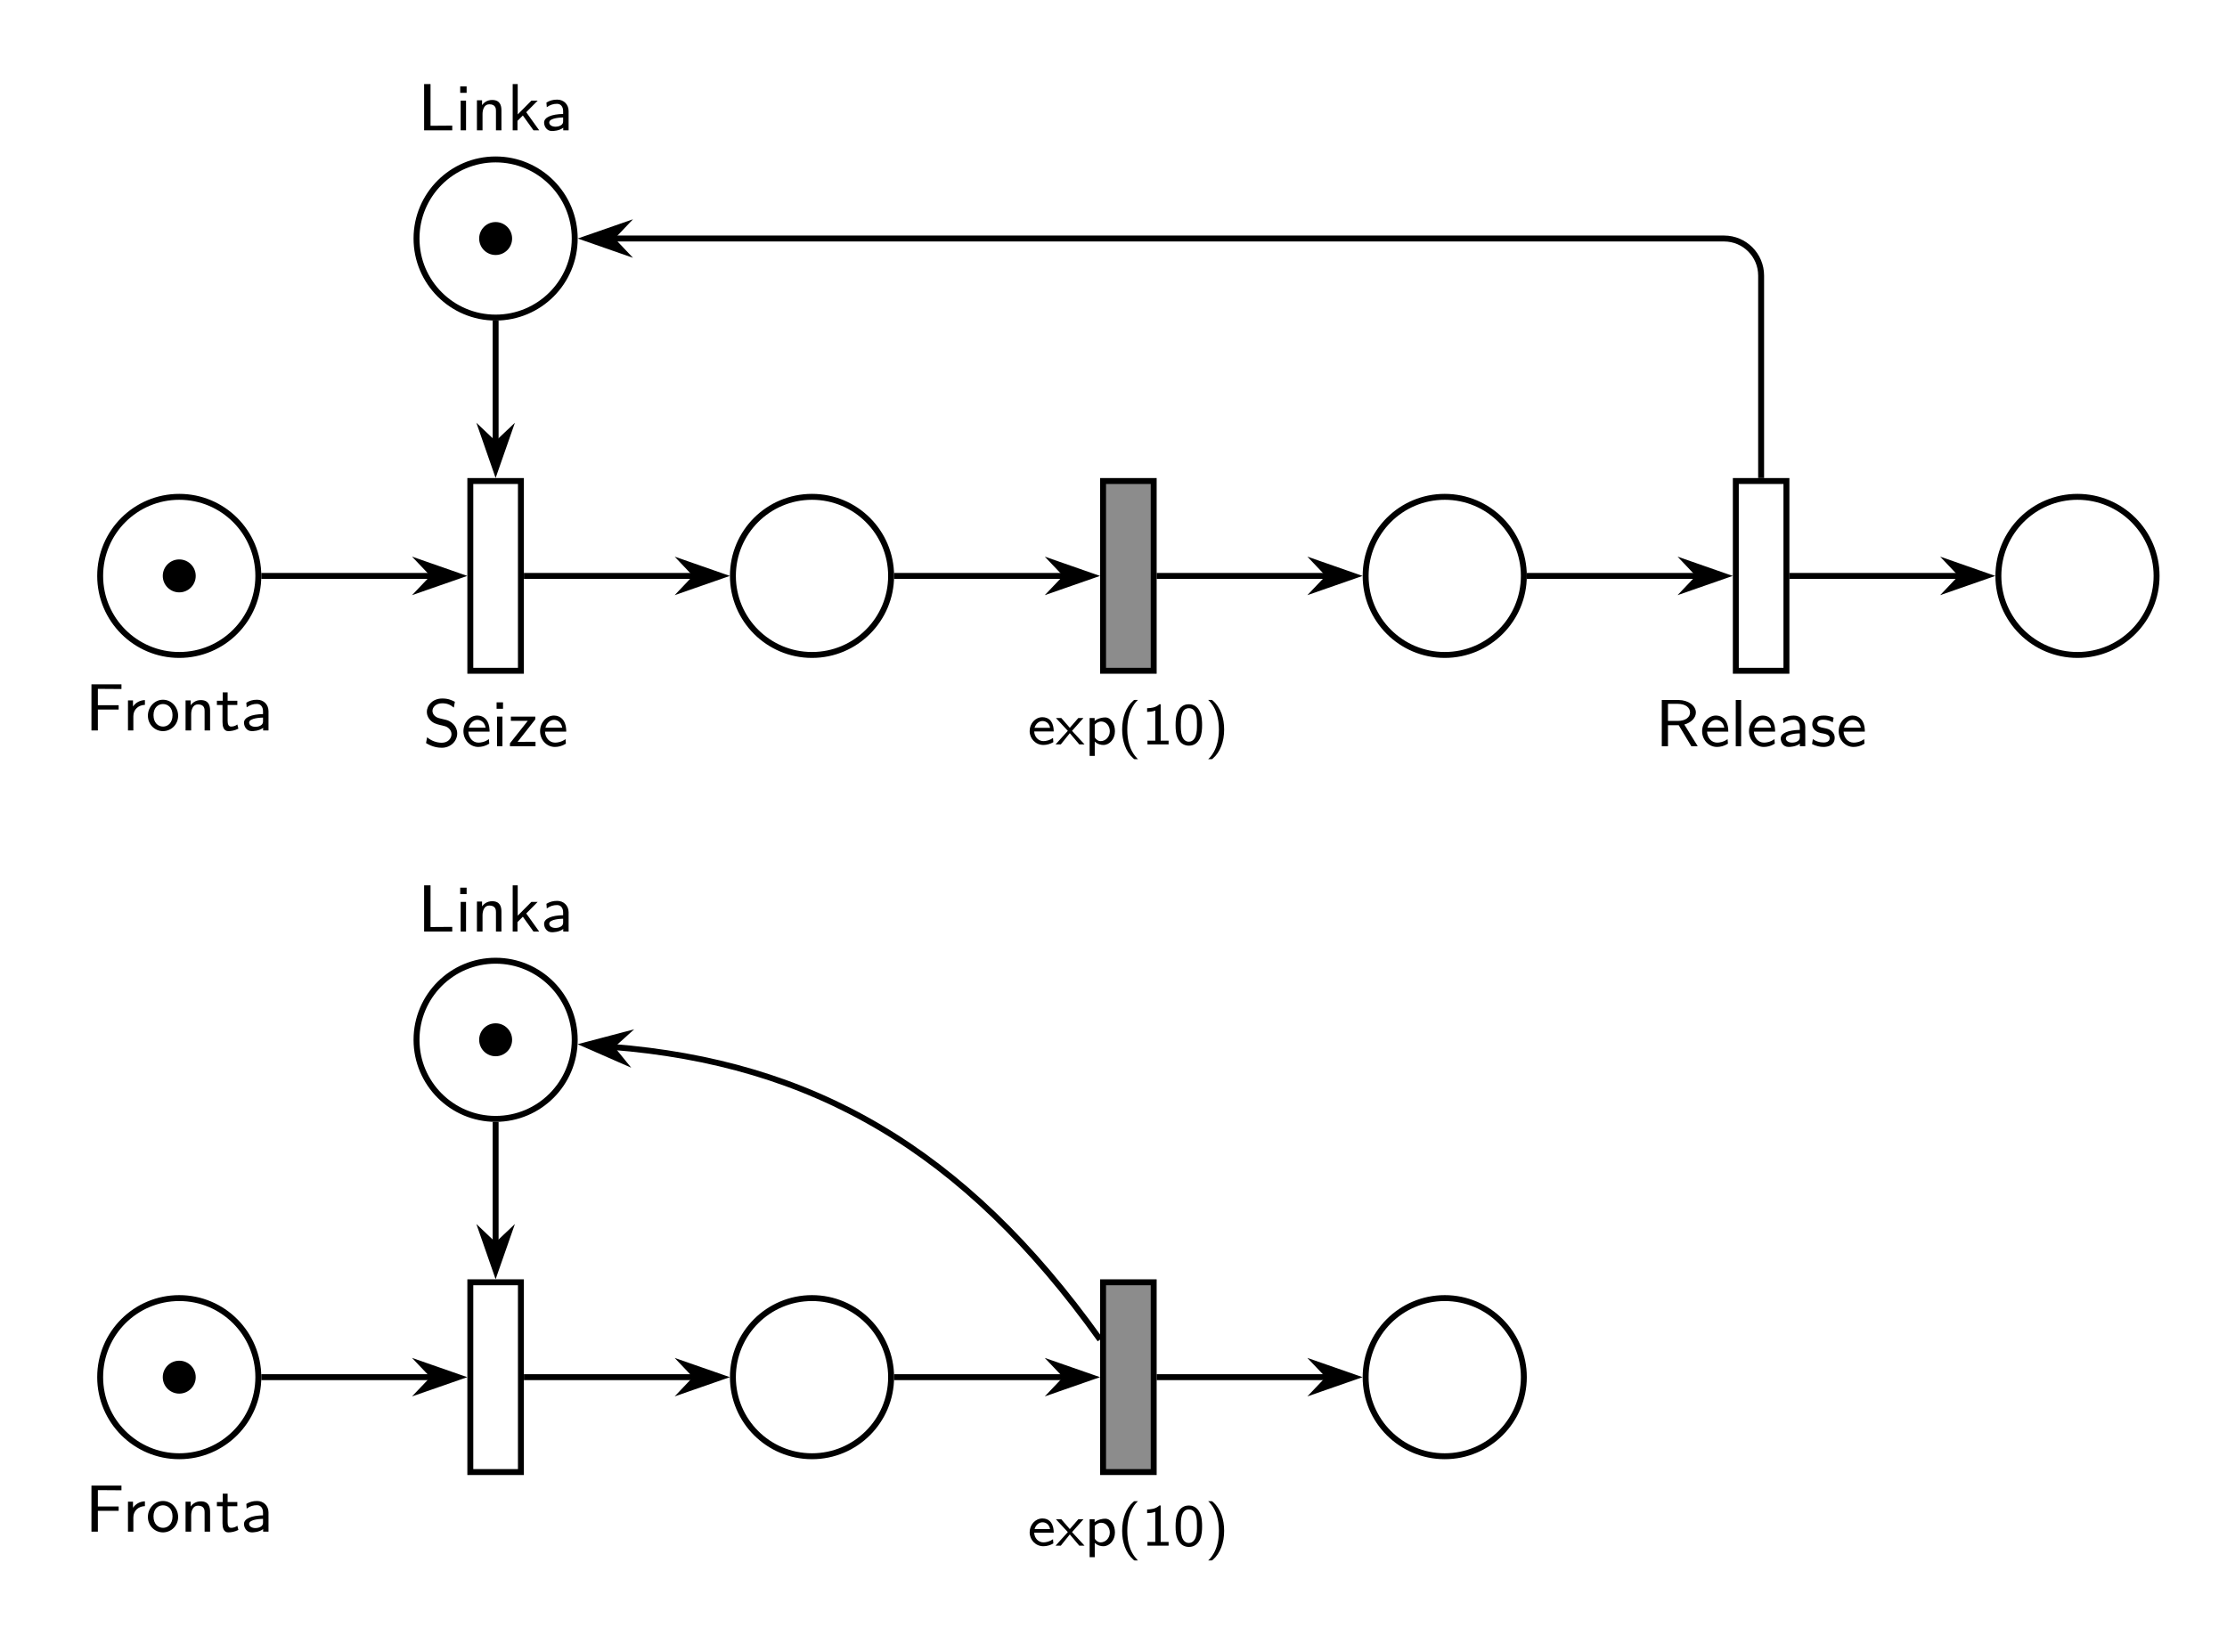
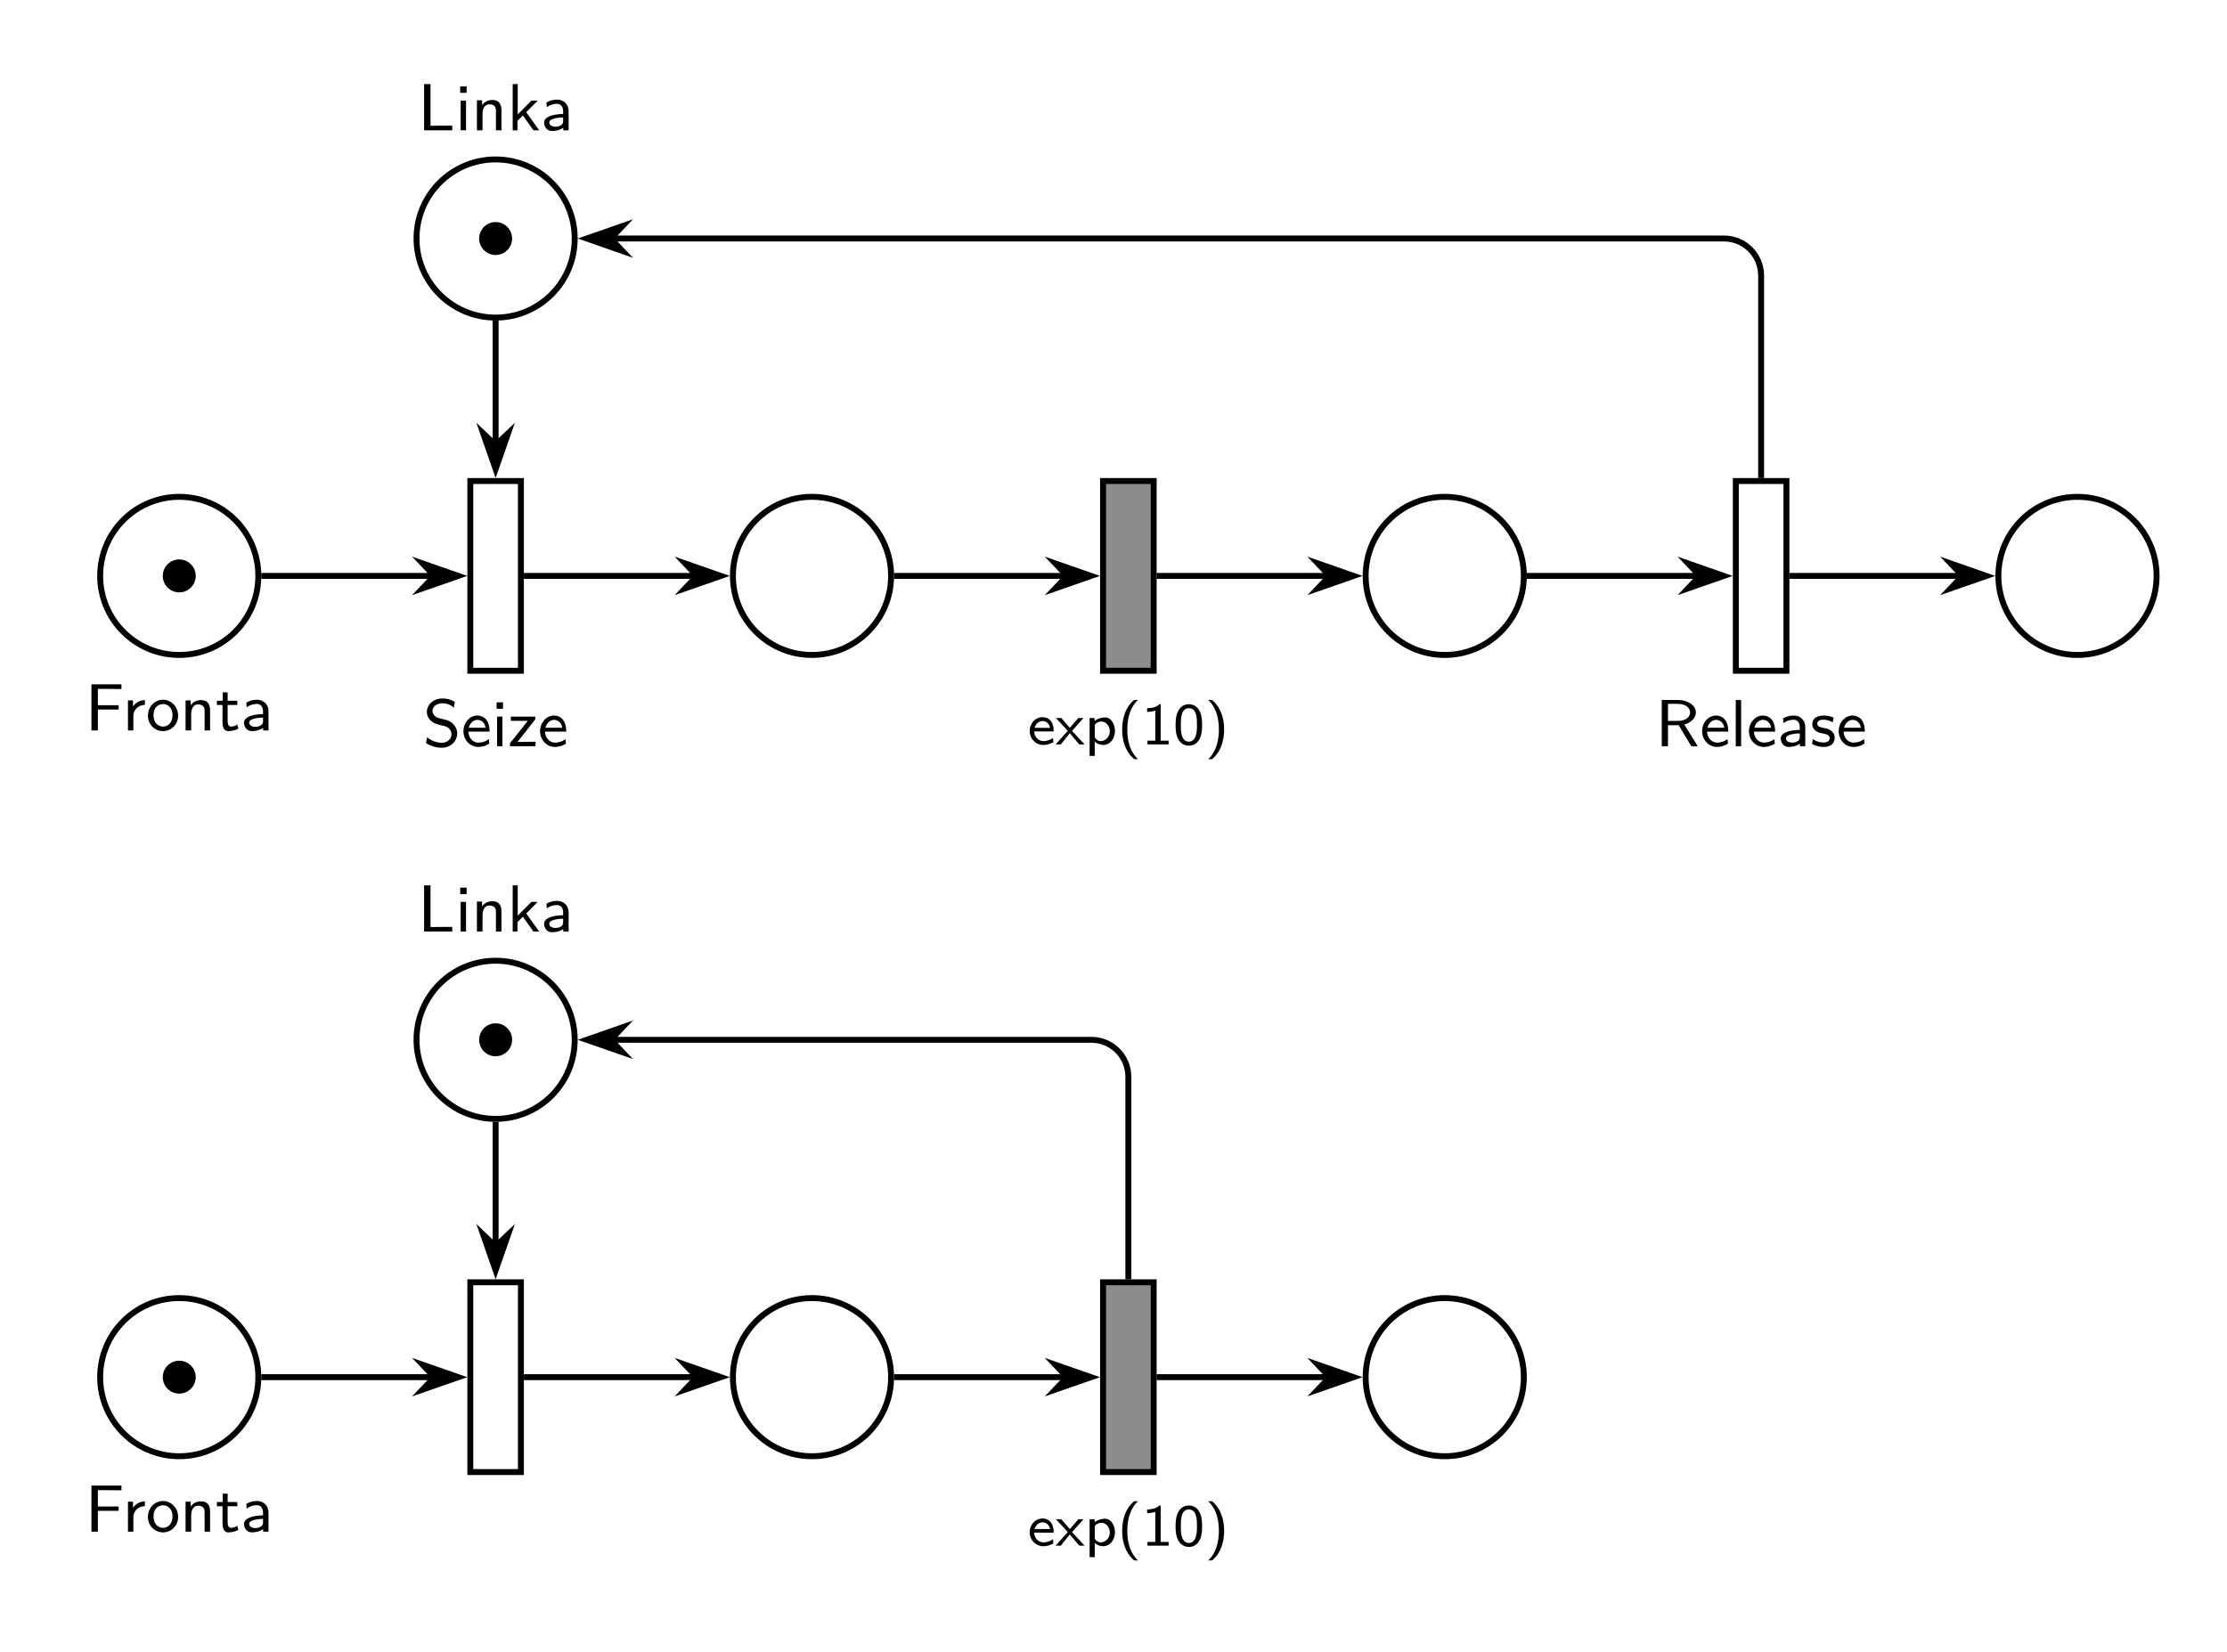
<svg xmlns="http://www.w3.org/2000/svg" xmlns:xlink="http://www.w3.org/1999/xlink" width="298.054pt" height="221.071pt" viewBox="0 0 298.054 221.071">
  <defs>
    <g>
      <g id="glyph-0-0">
        <path d="M 4.859 -5.547 L 4.859 -6.172 L 0.844 -6.172 L 0.844 0 L 1.703 0 L 1.703 -2.797 L 4.484 -2.797 L 4.484 -3.375 L 1.703 -3.375 L 1.703 -5.562 L 2 -5.562 L 4.125 -5.547 Z M 4.859 -5.547 " />
      </g>
      <g id="glyph-0-1">
        <path d="M 3 -3.422 L 3 -4.062 C 2.359 -4.047 1.766 -3.734 1.406 -3.203 L 1.406 -4.016 L 0.734 -4.016 L 0.734 0 L 1.453 0 L 1.453 -1.906 C 1.453 -2.844 2.188 -3.406 3 -3.422 Z M 3 -3.422 " />
      </g>
      <g id="glyph-0-2">
        <path d="M 4.312 -1.969 C 4.312 -3.125 3.422 -4.109 2.281 -4.109 C 1.172 -4.109 0.266 -3.156 0.266 -1.969 C 0.266 -0.781 1.203 0.094 2.281 0.094 C 3.391 0.094 4.312 -0.797 4.312 -1.969 Z M 3.562 -2.047 C 3.562 -1.016 2.938 -0.516 2.297 -0.516 C 1.609 -0.516 1.016 -1.047 1.016 -2.047 C 1.016 -3.094 1.672 -3.531 2.281 -3.531 C 2.922 -3.531 3.562 -3.078 3.562 -2.047 Z M 3.562 -2.047 " />
      </g>
      <g id="glyph-0-3">
        <path d="M 4 0 L 4 -2.656 C 4 -3.312 3.828 -4.062 2.75 -4.062 C 2.047 -4.062 1.609 -3.656 1.406 -3.375 L 1.406 -4.016 L 0.719 -4.016 L 0.719 0 L 1.469 0 L 1.469 -2.172 C 1.469 -2.766 1.688 -3.484 2.375 -3.484 C 3.266 -3.484 3.266 -2.844 3.266 -2.594 L 3.266 0 Z M 4 0 " />
      </g>
      <g id="glyph-0-4">
        <path d="M 3.047 -0.234 L 2.906 -0.797 C 2.672 -0.609 2.359 -0.516 2.078 -0.516 C 1.734 -0.516 1.609 -0.828 1.609 -1.281 L 1.609 -3.406 L 2.906 -3.406 L 2.906 -3.969 L 1.609 -3.969 L 1.609 -5.094 L 0.953 -5.094 L 0.953 -3.969 L 0.172 -3.969 L 0.172 -3.406 L 0.922 -3.406 L 0.922 -1.125 C 0.922 -0.594 1.047 0.094 1.688 0.094 C 2.094 0.094 2.547 0.016 3.047 -0.234 Z M 3.047 -0.234 " />
      </g>
      <g id="glyph-0-5">
        <path d="M 3.766 0 L 3.766 -2.578 C 3.766 -3.469 3.109 -4.109 2.234 -4.109 C 1.656 -4.109 1.219 -3.969 0.797 -3.719 L 0.844 -3.094 C 1.297 -3.422 1.734 -3.547 2.219 -3.547 C 2.719 -3.547 3.031 -3.156 3.031 -2.562 L 3.031 -2.188 C 1.484 -2.156 0.484 -1.75 0.484 -1.031 C 0.484 -0.609 0.766 0.094 1.531 0.094 C 1.719 0.094 2.484 0.078 3.047 -0.344 L 3.047 0 Z M 3.031 -1.25 C 3.031 -1.062 3.031 -0.844 2.703 -0.656 C 2.484 -0.516 2.188 -0.484 2 -0.484 C 1.547 -0.484 1.172 -0.703 1.172 -1.047 C 1.172 -1.688 2.906 -1.719 3.031 -1.719 Z M 3.031 -1.25 " />
      </g>
      <g id="glyph-0-6">
        <path d="M 4.609 0 L 4.609 -0.625 L 4.219 -0.625 L 2.047 -0.609 L 1.703 -0.609 L 1.703 -6.188 L 0.844 -6.188 L 0.844 0 Z M 4.609 0 " />
      </g>
      <g id="glyph-0-7">
        <path d="M 1.453 0 L 1.453 -3.969 L 0.734 -3.969 L 0.734 0 Z M 1.531 -5.016 L 1.531 -5.875 L 0.672 -5.875 L 0.672 -5.016 Z M 1.531 -5.016 " />
      </g>
      <g id="glyph-0-8">
        <path d="M 4.312 0 L 2.578 -2.422 L 4.109 -3.969 L 3.266 -3.969 L 1.438 -2.125 L 1.438 -6.188 L 0.766 -6.188 L 0.766 0 L 1.406 0 L 1.406 -1.266 L 2.125 -1.984 L 3.547 0 Z M 4.312 0 " />
      </g>
      <g id="glyph-0-9">
        <path d="M 4.578 -1.703 C 4.578 -2.719 3.75 -3.375 3.078 -3.531 L 2.172 -3.75 C 1.719 -3.859 1.266 -4.219 1.266 -4.734 C 1.266 -5.234 1.75 -5.75 2.562 -5.75 C 3.219 -5.75 3.656 -5.562 4.125 -5.172 L 4.266 -5.953 C 3.812 -6.172 3.391 -6.391 2.578 -6.391 C 1.312 -6.391 0.516 -5.5 0.516 -4.609 C 0.516 -4.391 0.547 -4.031 0.859 -3.625 C 1.266 -3.094 1.844 -2.953 2.219 -2.859 L 2.969 -2.672 C 3.375 -2.547 3.812 -2.156 3.812 -1.609 C 3.812 -1.016 3.312 -0.469 2.516 -0.469 C 1.797 -0.469 1.109 -0.734 0.547 -1.203 L 0.406 -0.422 C 1.281 0.125 2.094 0.203 2.516 0.203 C 3.734 0.203 4.578 -0.719 4.578 -1.703 Z M 4.578 -1.703 " />
      </g>
      <g id="glyph-0-10">
        <path d="M 3.812 -1.953 C 3.812 -2.234 3.797 -2.906 3.453 -3.438 C 3.078 -4 2.5 -4.109 2.172 -4.109 C 1.141 -4.109 0.312 -3.156 0.312 -2.016 C 0.312 -0.844 1.188 0.094 2.297 0.094 C 2.734 0.094 3.25 -0.016 3.766 -0.344 L 3.719 -0.953 C 3.156 -0.547 2.625 -0.484 2.312 -0.484 C 1.562 -0.484 1 -1.141 0.969 -1.953 Z M 3.281 -2.484 L 1.031 -2.484 C 1.172 -3.047 1.609 -3.531 2.172 -3.531 C 2.5 -3.531 3.109 -3.375 3.281 -2.484 Z M 3.281 -2.484 " />
      </g>
      <g id="glyph-0-11">
        <path d="M 3.688 0 L 3.688 -0.594 L 2.344 -0.594 C 2.234 -0.594 2.125 -0.578 2.031 -0.578 L 1.281 -0.578 L 3.656 -3.594 L 3.656 -3.969 L 0.391 -3.969 L 0.391 -3.406 L 1.641 -3.406 C 1.75 -3.406 1.859 -3.406 1.969 -3.406 L 2.656 -3.406 L 0.266 -0.391 L 0.266 0 Z M 3.688 0 " />
      </g>
      <g id="glyph-0-12">
        <path d="M 5.672 0 L 3.875 -2.906 C 4.781 -3.156 5.422 -3.797 5.422 -4.516 C 5.422 -5.438 4.391 -6.188 3.109 -6.188 L 0.859 -6.188 L 0.859 0 L 1.688 0 L 1.688 -2.812 L 3.125 -2.812 L 4.812 0 Z M 4.641 -4.516 C 4.641 -3.938 4.109 -3.391 3 -3.391 L 1.688 -3.391 L 1.688 -5.672 L 3 -5.672 C 4.047 -5.672 4.641 -5.172 4.641 -4.516 Z M 4.641 -4.516 " />
      </g>
      <g id="glyph-0-13">
        <path d="M 1.453 0 L 1.453 -6.188 L 0.734 -6.188 L 0.734 0 Z M 1.453 0 " />
      </g>
      <g id="glyph-0-14">
        <path d="M 3.297 -1.156 C 3.297 -1.469 3.172 -1.781 2.859 -2.047 C 2.562 -2.297 2.297 -2.359 1.734 -2.469 C 1.422 -2.531 0.969 -2.609 0.969 -3.031 C 0.969 -3.547 1.609 -3.547 1.734 -3.547 C 2.391 -3.547 2.781 -3.344 3.031 -3.203 L 3.156 -3.828 C 2.594 -4.078 2.188 -4.109 1.812 -4.109 C 1.609 -4.109 0.297 -4.109 0.297 -2.938 C 0.297 -2.5 0.562 -2.234 0.656 -2.141 C 1 -1.844 1.234 -1.797 1.844 -1.688 C 2.125 -1.625 2.625 -1.531 2.625 -1.078 C 2.625 -0.5 1.906 -0.5 1.797 -0.5 C 1.266 -0.5 0.766 -0.672 0.375 -0.953 L 0.266 -0.297 C 0.797 -0.016 1.344 0.094 1.797 0.094 C 2.375 0.094 3.297 -0.094 3.297 -1.156 Z M 3.297 -1.156 " />
      </g>
      <g id="glyph-1-0">
        <path d="M 3.5 -1.734 C 3.5 -2.109 3.453 -2.641 3.141 -3.094 C 2.859 -3.5 2.375 -3.641 2 -3.641 C 1.031 -3.641 0.281 -2.797 0.281 -1.781 C 0.281 -0.766 1.078 0.078 2.125 0.078 C 2.578 0.078 3.062 -0.062 3.453 -0.297 L 3.406 -0.859 C 2.969 -0.547 2.469 -0.438 2.125 -0.438 C 1.438 -0.438 0.906 -1.016 0.891 -1.734 Z M 3.016 -2.219 L 0.938 -2.219 C 1.125 -2.844 1.594 -3.125 2 -3.125 C 2.344 -3.125 2.859 -2.953 3.016 -2.219 Z M 3.016 -2.219 " />
      </g>
      <g id="glyph-1-1">
        <path d="M 3.875 0 L 2.203 -1.812 L 3.734 -3.531 L 3.047 -3.531 L 1.906 -2.219 L 0.766 -3.531 L 0.047 -3.531 L 1.641 -1.812 L 0 0 L 0.703 0 L 1.906 -1.5 L 3.172 0 Z M 3.875 0 " />
      </g>
      <g id="glyph-1-2">
        <path d="M 4.062 -1.766 C 4.062 -2.719 3.547 -3.609 2.75 -3.609 C 2.391 -3.609 1.797 -3.5 1.344 -3.141 L 1.344 -3.531 L 0.672 -3.531 L 0.672 1.547 L 1.359 1.547 L 1.359 -0.375 C 1.781 0.016 2.234 0.078 2.516 0.078 C 3.344 0.078 4.062 -0.719 4.062 -1.766 Z M 3.375 -1.766 C 3.375 -0.984 2.781 -0.438 2.156 -0.438 C 2.047 -0.438 1.844 -0.453 1.641 -0.625 C 1.391 -0.812 1.359 -0.922 1.359 -1.078 L 1.359 -2.641 C 1.547 -2.859 1.859 -3.062 2.234 -3.062 C 2.875 -3.062 3.375 -2.469 3.375 -1.766 Z M 3.375 -1.766 " />
      </g>
      <g id="glyph-1-3">
        <path d="M 2.797 1.984 C 2.781 1.969 2.016 1.312 1.641 0.078 C 1.453 -0.547 1.359 -1.203 1.359 -1.984 C 1.359 -4.734 2.641 -5.812 2.797 -5.953 L 2.422 -5.953 C 2.281 -5.953 2.266 -5.953 2.172 -5.859 C 1.172 -5 0.672 -3.578 0.672 -1.984 C 0.672 -0.484 1.125 0.953 2.172 1.875 C 2.266 1.984 2.281 1.984 2.422 1.984 Z M 2.797 1.984 " />
      </g>
      <g id="glyph-1-4">
        <path d="M 3.609 0 L 3.609 -0.5 L 2.547 -0.5 L 2.547 -5.375 L 2.375 -5.375 C 1.859 -4.891 1.203 -4.859 0.734 -4.844 L 0.734 -4.344 C 1.047 -4.359 1.438 -4.375 1.828 -4.531 L 1.828 -0.5 L 0.781 -0.5 L 0.781 0 Z M 3.609 0 " />
      </g>
      <g id="glyph-1-5">
        <path d="M 3.875 -2.578 C 3.875 -2.953 3.875 -3.891 3.5 -4.547 C 3.094 -5.25 2.484 -5.375 2.109 -5.375 C 1.75 -5.375 1.125 -5.266 0.734 -4.578 C 0.344 -3.938 0.328 -3.078 0.328 -2.578 C 0.328 -2 0.359 -1.266 0.703 -0.672 C 1.047 -0.031 1.641 0.172 2.109 0.172 C 2.891 0.172 3.328 -0.297 3.578 -0.797 C 3.844 -1.359 3.875 -2.094 3.875 -2.578 Z M 3.188 -2.688 C 3.188 -2.156 3.188 -1.562 3 -1.062 C 2.766 -0.484 2.359 -0.359 2.109 -0.359 C 1.766 -0.359 1.391 -0.547 1.188 -1.125 C 1.031 -1.609 1.031 -2.109 1.031 -2.688 C 1.031 -3.406 1.031 -4.844 2.109 -4.844 C 3.188 -4.844 3.188 -3.406 3.188 -2.688 Z M 3.188 -2.688 " />
      </g>
      <g id="glyph-1-6">
        <path d="M 2.609 -1.984 C 2.609 -3.484 2.156 -4.922 1.109 -5.844 C 1 -5.953 0.984 -5.953 0.844 -5.953 L 0.469 -5.953 C 0.484 -5.938 1.266 -5.281 1.625 -4.047 C 1.812 -3.422 1.906 -2.766 1.906 -1.984 C 1.906 0.766 0.625 1.844 0.469 1.984 L 0.844 1.984 C 0.984 1.984 1 1.984 1.094 1.891 C 2.094 1.031 2.609 -0.391 2.609 -1.984 Z M 2.609 -1.984 " />
      </g>
    </g>
    <clipPath id="clip-0">
      <path clip-rule="nonzero" d="M 0.152 0 L 296.961 0 L 296.961 220.145 L 0.152 220.145 Z M 0.152 0 " />
    </clipPath>
    <clipPath id="clip-1">
      <path clip-rule="nonzero" d="M 256 55 L 296.961 55 L 296.961 99 L 256 99 Z M 256 55 " />
    </clipPath>
  </defs>
  <g clip-path="url(#clip-0)">
    <path fill-rule="nonzero" fill="rgb(100%, 100%, 100%)" fill-opacity="1" d="M 0.152 220.148 L 0.152 0 L 296.965 0 L 296.965 220.148 Z M 0.152 220.148 " />
  </g>
  <path fill="none" stroke-width="0.797" stroke-linecap="butt" stroke-linejoin="miter" stroke="rgb(0%, 0%, 0%)" stroke-opacity="1" stroke-miterlimit="10" d="M 10.628 -0.002 C 10.628 5.871 5.87 10.629 0.002 10.629 C -5.87 10.629 -10.629 5.871 -10.629 -0.002 C -10.629 -5.87 -5.87 -10.628 0.002 -10.628 C 5.87 -10.628 10.628 -5.87 10.628 -0.002 Z M 10.628 -0.002 " transform="matrix(0.995815, 0, 0, -0.995815, 23.99044, 77.09602)" />
  <path fill-rule="nonzero" fill="rgb(0%, 0%, 0%)" fill-opacity="1" d="M 26.195 77.098 C 26.195 75.879 25.207 74.891 23.992 74.891 C 22.773 74.891 21.785 75.879 21.785 77.098 C 21.785 78.312 22.773 79.301 23.992 79.301 C 25.207 79.301 26.195 78.312 26.195 77.098 Z M 26.195 77.098 " />
  <g fill="rgb(0%, 0%, 0%)" fill-opacity="1">
    <use xlink:href="#glyph-0-0" x="11.396" y="97.783" />
  </g>
  <g fill="rgb(0%, 0%, 0%)" fill-opacity="1">
    <use xlink:href="#glyph-0-1" x="16.394" y="97.783" />
    <use xlink:href="#glyph-0-2" x="19.529" y="97.783" />
    <use xlink:href="#glyph-0-3" x="24.117" y="97.783" />
    <use xlink:href="#glyph-0-4" x="28.857" y="97.783" />
    <use xlink:href="#glyph-0-5" x="32.17" y="97.783" />
  </g>
  <path fill="none" stroke-width="0.797" stroke-linecap="butt" stroke-linejoin="miter" stroke="rgb(0%, 0%, 0%)" stroke-opacity="1" stroke-miterlimit="10" d="M 53.15 45.356 C 53.15 51.224 48.392 55.987 42.52 55.987 C 36.651 55.987 31.889 51.224 31.889 45.356 C 31.889 39.484 36.651 34.726 42.52 34.726 C 48.392 34.726 53.15 39.484 53.15 45.356 Z M 53.15 45.356 " transform="matrix(0.995815, 0, 0, -0.995815, 23.99044, 77.09602)" />
  <path fill-rule="nonzero" fill="rgb(0%, 0%, 0%)" fill-opacity="1" d="M 68.539 31.93 C 68.539 30.715 67.551 29.727 66.332 29.727 C 65.113 29.727 64.129 30.715 64.129 31.93 C 64.129 33.148 65.113 34.137 66.332 34.137 C 67.551 34.137 68.539 33.148 68.539 31.93 Z M 68.539 31.93 " />
  <g fill="rgb(0%, 0%, 0%)" fill-opacity="1">
    <use xlink:href="#glyph-0-6" x="55.918" y="17.444" />
    <use xlink:href="#glyph-0-7" x="60.92" y="17.444" />
    <use xlink:href="#glyph-0-3" x="63.111" y="17.444" />
    <use xlink:href="#glyph-0-8" x="67.851" y="17.444" />
    <use xlink:href="#glyph-0-5" x="72.336" y="17.444" />
  </g>
  <path fill="none" stroke-width="0.797" stroke-linecap="butt" stroke-linejoin="miter" stroke="rgb(0%, 0%, 0%)" stroke-opacity="1" stroke-miterlimit="10" d="M 95.672 -0.002 C 95.672 5.871 90.91 10.629 85.041 10.629 C 79.169 10.629 74.411 5.871 74.411 -0.002 C 74.411 -5.87 79.169 -10.628 85.041 -10.628 C 90.91 -10.628 95.672 -5.87 95.672 -0.002 Z M 95.672 -0.002 " transform="matrix(0.995815, 0, 0, -0.995815, 23.99044, 77.09602)" />
  <path fill="none" stroke-width="0.797" stroke-linecap="butt" stroke-linejoin="miter" stroke="rgb(0%, 0%, 0%)" stroke-opacity="1" stroke-miterlimit="10" d="M 180.711 -0.002 C 180.711 5.871 175.953 10.629 170.081 10.629 C 164.208 10.629 159.45 5.871 159.45 -0.002 C 159.45 -5.87 164.208 -10.628 170.081 -10.628 C 175.953 -10.628 180.711 -5.87 180.711 -0.002 Z M 180.711 -0.002 " transform="matrix(0.995815, 0, 0, -0.995815, 23.99044, 77.09602)" />
  <g clip-path="url(#clip-1)">
    <path fill="none" stroke-width="0.797" stroke-linecap="butt" stroke-linejoin="miter" stroke="rgb(0%, 0%, 0%)" stroke-opacity="1" stroke-miterlimit="10" d="M 265.751 -0.002 C 265.751 5.871 260.992 10.629 255.12 10.629 C 249.252 10.629 244.49 5.871 244.49 -0.002 C 244.49 -5.87 249.252 -10.628 255.12 -10.628 C 260.992 -10.628 265.751 -5.87 265.751 -0.002 Z M 265.751 -0.002 " transform="matrix(0.995815, 0, 0, -0.995815, 23.99044, 77.09602)" />
  </g>
  <path fill="none" stroke-width="0.797" stroke-linecap="butt" stroke-linejoin="miter" stroke="rgb(0%, 0%, 0%)" stroke-opacity="1" stroke-miterlimit="10" d="M 10.628 -107.718 C 10.628 -101.846 5.87 -97.088 0.002 -97.088 C -5.87 -97.088 -10.629 -101.846 -10.629 -107.718 C -10.629 -113.59 -5.87 -118.348 0.002 -118.348 C 5.87 -118.348 10.628 -113.59 10.628 -107.718 Z M 10.628 -107.718 " transform="matrix(0.995815, 0, 0, -0.995815, 23.99044, 77.09602)" />
  <path fill-rule="nonzero" fill="rgb(0%, 0%, 0%)" fill-opacity="1" d="M 26.195 184.363 C 26.195 183.145 25.207 182.16 23.992 182.16 C 22.773 182.16 21.785 183.145 21.785 184.363 C 21.785 185.582 22.773 186.566 23.992 186.566 C 25.207 186.566 26.195 185.582 26.195 184.363 Z M 26.195 184.363 " />
  <g fill="rgb(0%, 0%, 0%)" fill-opacity="1">
    <use xlink:href="#glyph-0-0" x="11.396" y="205.049" />
  </g>
  <g fill="rgb(0%, 0%, 0%)" fill-opacity="1">
    <use xlink:href="#glyph-0-1" x="16.394" y="205.049" />
    <use xlink:href="#glyph-0-2" x="19.529" y="205.049" />
    <use xlink:href="#glyph-0-3" x="24.117" y="205.049" />
    <use xlink:href="#glyph-0-4" x="28.857" y="205.049" />
    <use xlink:href="#glyph-0-5" x="32.17" y="205.049" />
  </g>
  <path fill="none" stroke-width="0.797" stroke-linecap="butt" stroke-linejoin="miter" stroke="rgb(0%, 0%, 0%)" stroke-opacity="1" stroke-miterlimit="10" d="M 53.15 -62.364 C 53.15 -56.492 48.392 -51.734 42.52 -51.734 C 36.651 -51.734 31.889 -56.492 31.889 -62.364 C 31.889 -68.232 36.651 -72.995 42.52 -72.995 C 48.392 -72.995 53.15 -68.232 53.15 -62.364 Z M 53.15 -62.364 " transform="matrix(0.995815, 0, 0, -0.995815, 23.99044, 77.09602)" />
  <path fill-rule="nonzero" fill="rgb(0%, 0%, 0%)" fill-opacity="1" d="M 68.539 139.199 C 68.539 137.98 67.551 136.992 66.332 136.992 C 65.113 136.992 64.129 137.98 64.129 139.199 C 64.129 140.414 65.113 141.402 66.332 141.402 C 67.551 141.402 68.539 140.414 68.539 139.199 Z M 68.539 139.199 " />
  <g fill="rgb(0%, 0%, 0%)" fill-opacity="1">
    <use xlink:href="#glyph-0-6" x="55.918" y="124.709" />
    <use xlink:href="#glyph-0-7" x="60.92" y="124.709" />
    <use xlink:href="#glyph-0-3" x="63.111" y="124.709" />
    <use xlink:href="#glyph-0-8" x="67.851" y="124.709" />
    <use xlink:href="#glyph-0-5" x="72.336" y="124.709" />
  </g>
  <path fill="none" stroke-width="0.797" stroke-linecap="butt" stroke-linejoin="miter" stroke="rgb(0%, 0%, 0%)" stroke-opacity="1" stroke-miterlimit="10" d="M 95.672 -107.718 C 95.672 -101.846 90.91 -97.088 85.041 -97.088 C 79.169 -97.088 74.411 -101.846 74.411 -107.718 C 74.411 -113.59 79.169 -118.348 85.041 -118.348 C 90.91 -118.348 95.672 -113.59 95.672 -107.718 Z M 95.672 -107.718 " transform="matrix(0.995815, 0, 0, -0.995815, 23.99044, 77.09602)" />
  <path fill="none" stroke-width="0.797" stroke-linecap="butt" stroke-linejoin="miter" stroke="rgb(0%, 0%, 0%)" stroke-opacity="1" stroke-miterlimit="10" d="M 180.711 -107.718 C 180.711 -101.846 175.953 -97.088 170.081 -97.088 C 164.208 -97.088 159.45 -101.846 159.45 -107.718 C 159.45 -113.59 164.208 -118.348 170.081 -118.348 C 175.953 -118.348 180.711 -113.59 180.711 -107.718 Z M 180.711 -107.718 " transform="matrix(0.995815, 0, 0, -0.995815, 23.99044, 77.09602)" />
  <path fill-rule="nonzero" fill="rgb(100%, 100%, 100%)" fill-opacity="1" stroke-width="0.797" stroke-linecap="butt" stroke-linejoin="miter" stroke="rgb(0%, 0%, 0%)" stroke-opacity="1" stroke-miterlimit="10" d="M 39.119 -12.754 L 45.92 -12.754 L 45.92 12.755 L 39.119 12.755 Z M 39.119 -12.754 " transform="matrix(0.995815, 0, 0, -0.995815, 23.99044, 77.09602)" />
  <g fill="rgb(0%, 0%, 0%)" fill-opacity="1">
    <use xlink:href="#glyph-0-9" x="56.614" y="99.9" />
    <use xlink:href="#glyph-0-10" x="61.713" y="99.9" />
    <use xlink:href="#glyph-0-7" x="65.791" y="99.9" />
    <use xlink:href="#glyph-0-11" x="67.983" y="99.9" />
    <use xlink:href="#glyph-0-10" x="71.971" y="99.9" />
  </g>
  <path fill-rule="nonzero" fill="rgb(54.999%, 54.999%, 54.999%)" fill-opacity="1" stroke-width="0.797" stroke-linecap="butt" stroke-linejoin="miter" stroke="rgb(0%, 0%, 0%)" stroke-opacity="1" stroke-miterlimit="10" d="M 124.158 -12.754 L 130.964 -12.754 L 130.964 12.755 L 124.158 12.755 Z M 124.158 -12.754 " transform="matrix(0.995815, 0, 0, -0.995815, 23.99044, 77.09602)" />
  <g fill="rgb(0%, 0%, 0%)" fill-opacity="1">
    <use xlink:href="#glyph-1-0" x="137.525" y="99.652" />
    <use xlink:href="#glyph-1-1" x="141.273" y="99.652" />
    <use xlink:href="#glyph-1-2" x="145.159" y="99.652" />
    <use xlink:href="#glyph-1-3" x="149.513" y="99.652" />
    <use xlink:href="#glyph-1-4" x="152.792" y="99.652" />
    <use xlink:href="#glyph-1-5" x="157.009" y="99.652" />
    <use xlink:href="#glyph-1-6" x="161.226" y="99.652" />
  </g>
  <path fill-rule="nonzero" fill="rgb(100%, 100%, 100%)" fill-opacity="1" stroke-width="0.797" stroke-linecap="butt" stroke-linejoin="miter" stroke="rgb(0%, 0%, 0%)" stroke-opacity="1" stroke-miterlimit="10" d="M 209.201 -12.754 L 216.003 -12.754 L 216.003 12.755 L 209.201 12.755 Z M 209.201 -12.754 " transform="matrix(0.995815, 0, 0, -0.995815, 23.99044, 77.09602)" />
  <g fill="rgb(0%, 0%, 0%)" fill-opacity="1">
    <use xlink:href="#glyph-0-12" x="221.549" y="99.9" />
    <use xlink:href="#glyph-0-10" x="227.495" y="99.9" />
    <use xlink:href="#glyph-0-13" x="231.574" y="99.9" />
    <use xlink:href="#glyph-0-10" x="233.765" y="99.9" />
    <use xlink:href="#glyph-0-5" x="237.844" y="99.9" />
    <use xlink:href="#glyph-0-14" x="242.253" y="99.9" />
    <use xlink:href="#glyph-0-10" x="245.771" y="99.9" />
  </g>
  <path fill-rule="nonzero" fill="rgb(100%, 100%, 100%)" fill-opacity="1" stroke-width="0.797" stroke-linecap="butt" stroke-linejoin="miter" stroke="rgb(0%, 0%, 0%)" stroke-opacity="1" stroke-miterlimit="10" d="M 39.119 -120.475 L 45.92 -120.475 L 45.92 -94.962 L 39.119 -94.962 Z M 39.119 -120.475 " transform="matrix(0.995815, 0, 0, -0.995815, 23.99044, 77.09602)" />
  <path fill-rule="nonzero" fill="rgb(54.999%, 54.999%, 54.999%)" fill-opacity="1" stroke-width="0.797" stroke-linecap="butt" stroke-linejoin="miter" stroke="rgb(0%, 0%, 0%)" stroke-opacity="1" stroke-miterlimit="10" d="M 124.158 -120.475 L 130.964 -120.475 L 130.964 -94.962 L 124.158 -94.962 Z M 124.158 -120.475 " transform="matrix(0.995815, 0, 0, -0.995815, 23.99044, 77.09602)" />
  <g fill="rgb(0%, 0%, 0%)" fill-opacity="1">
    <use xlink:href="#glyph-1-0" x="137.525" y="206.918" />
    <use xlink:href="#glyph-1-1" x="141.273" y="206.918" />
    <use xlink:href="#glyph-1-2" x="145.159" y="206.918" />
    <use xlink:href="#glyph-1-3" x="149.513" y="206.918" />
    <use xlink:href="#glyph-1-4" x="152.792" y="206.918" />
    <use xlink:href="#glyph-1-5" x="157.009" y="206.918" />
    <use xlink:href="#glyph-1-6" x="161.226" y="206.918" />
  </g>
  <path fill="none" stroke-width="0.797" stroke-linecap="butt" stroke-linejoin="miter" stroke="rgb(0%, 0%, 0%)" stroke-opacity="1" stroke-miterlimit="10" d="M 11.028 -0.002 L 34.094 -0.002 " transform="matrix(0.995815, 0, 0, -0.995815, 23.99044, 77.09602)" />
  <path fill-rule="nonzero" fill="rgb(0%, 0%, 0%)" fill-opacity="1" stroke-width="0.797" stroke-linecap="butt" stroke-linejoin="miter" stroke="rgb(0%, 0%, 0%)" stroke-opacity="1" stroke-miterlimit="10" d="M 6.153 -0.002 L 1.355 1.673 L 2.944 -0.002 L 1.355 -1.673 Z M 6.153 -0.002 " transform="matrix(0.995815, 0, 0, -0.995815, 55.20916, 77.09602)" />
  <path fill="none" stroke-width="0.797" stroke-linecap="butt" stroke-linejoin="miter" stroke="rgb(0%, 0%, 0%)" stroke-opacity="1" stroke-miterlimit="10" d="M 46.321 -0.002 L 69.386 -0.002 " transform="matrix(0.995815, 0, 0, -0.995815, 23.99044, 77.09602)" />
  <path fill-rule="nonzero" fill="rgb(0%, 0%, 0%)" fill-opacity="1" stroke-width="0.797" stroke-linecap="butt" stroke-linejoin="miter" stroke="rgb(0%, 0%, 0%)" stroke-opacity="1" stroke-miterlimit="10" d="M 6.153 -0.002 L 1.356 1.673 L 2.94 -0.002 L 1.356 -1.673 Z M 6.153 -0.002 " transform="matrix(0.995815, 0, 0, -0.995815, 90.35326, 77.09602)" />
  <path fill="none" stroke-width="0.797" stroke-linecap="butt" stroke-linejoin="miter" stroke="rgb(0%, 0%, 0%)" stroke-opacity="1" stroke-miterlimit="10" d="M 96.068 -0.002 L 119.133 -0.002 " transform="matrix(0.995815, 0, 0, -0.995815, 23.99044, 77.09602)" />
  <path fill-rule="nonzero" fill="rgb(0%, 0%, 0%)" fill-opacity="1" stroke-width="0.797" stroke-linecap="butt" stroke-linejoin="miter" stroke="rgb(0%, 0%, 0%)" stroke-opacity="1" stroke-miterlimit="10" d="M 6.152 -0.002 L 1.354 1.673 L 2.943 -0.002 L 1.354 -1.673 Z M 6.152 -0.002 " transform="matrix(0.995815, 0, 0, -0.995815, 139.8937, 77.09602)" />
  <path fill="none" stroke-width="0.797" stroke-linecap="butt" stroke-linejoin="miter" stroke="rgb(0%, 0%, 0%)" stroke-opacity="1" stroke-miterlimit="10" d="M 131.36 -0.002 L 154.425 -0.002 " transform="matrix(0.995815, 0, 0, -0.995815, 23.99044, 77.09602)" />
  <path fill-rule="nonzero" fill="rgb(0%, 0%, 0%)" fill-opacity="1" stroke-width="0.797" stroke-linecap="butt" stroke-linejoin="miter" stroke="rgb(0%, 0%, 0%)" stroke-opacity="1" stroke-miterlimit="10" d="M 6.152 -0.002 L 1.355 1.673 L 2.943 -0.002 L 1.355 -1.673 Z M 6.152 -0.002 " transform="matrix(0.995815, 0, 0, -0.995815, 175.0378, 77.09602)" />
  <path fill="none" stroke-width="0.797" stroke-linecap="butt" stroke-linejoin="miter" stroke="rgb(0%, 0%, 0%)" stroke-opacity="1" stroke-miterlimit="10" d="M 181.111 -0.002 L 204.173 -0.002 " transform="matrix(0.995815, 0, 0, -0.995815, 23.99044, 77.09602)" />
  <path fill-rule="nonzero" fill="rgb(0%, 0%, 0%)" fill-opacity="1" stroke-width="0.797" stroke-linecap="butt" stroke-linejoin="miter" stroke="rgb(0%, 0%, 0%)" stroke-opacity="1" stroke-miterlimit="10" d="M 6.151 -0.002 L 1.357 1.673 L 2.942 -0.002 L 1.357 -1.673 Z M 6.151 -0.002 " transform="matrix(0.995815, 0, 0, -0.995815, 224.5783, 77.09602)" />
  <path fill="none" stroke-width="0.797" stroke-linecap="butt" stroke-linejoin="miter" stroke="rgb(0%, 0%, 0%)" stroke-opacity="1" stroke-miterlimit="10" d="M 216.4 -0.002 L 239.465 -0.002 " transform="matrix(0.995815, 0, 0, -0.995815, 23.99044, 77.09602)" />
  <path fill-rule="nonzero" fill="rgb(0%, 0%, 0%)" fill-opacity="1" stroke-width="0.797" stroke-linecap="butt" stroke-linejoin="miter" stroke="rgb(0%, 0%, 0%)" stroke-opacity="1" stroke-miterlimit="10" d="M 6.151 -0.002 L 1.358 1.673 L 2.942 -0.002 L 1.358 -1.673 Z M 6.151 -0.002 " transform="matrix(0.995815, 0, 0, -0.995815, 259.7224, 77.09602)" />
  <path fill="none" stroke-width="0.797" stroke-linecap="butt" stroke-linejoin="miter" stroke="rgb(0%, 0%, 0%)" stroke-opacity="1" stroke-miterlimit="10" d="M 42.52 34.326 L 42.52 17.784 " transform="matrix(0.995815, 0, 0, -0.995815, 23.99044, 77.09602)" />
  <path fill-rule="nonzero" fill="rgb(0%, 0%, 0%)" fill-opacity="1" stroke-width="0.797" stroke-linecap="butt" stroke-linejoin="miter" stroke="rgb(0%, 0%, 0%)" stroke-opacity="1" stroke-miterlimit="10" d="M 6.154 -0.001 L 1.356 1.674 L 2.941 -0.001 L 1.356 -1.672 Z M 6.154 -0.001 " transform="matrix(0, 0.995815, 0.995815, 0, 66.3327, 56.65718)" />
  <path fill="none" stroke-width="0.797" stroke-linecap="butt" stroke-linejoin="miter" stroke="rgb(0%, 0%, 0%)" stroke-opacity="1" stroke-miterlimit="10" d="M 212.602 13.155 L 212.602 40.374 C 212.602 43.124 210.37 45.356 207.621 45.356 L 58.175 45.356 " transform="matrix(0.995815, 0, 0, -0.995815, 23.99044, 77.09602)" />
  <path fill-rule="nonzero" fill="rgb(0%, 0%, 0%)" fill-opacity="1" stroke-width="0.797" stroke-linecap="butt" stroke-linejoin="miter" stroke="rgb(0%, 0%, 0%)" stroke-opacity="1" stroke-miterlimit="10" d="M 6.153 -0.001 L 1.355 1.674 L 2.94 -0.001 L 1.355 -1.672 Z M 6.153 -0.001 " transform="matrix(-0.995815, 0, 0, 0.995815, 84.65444, 31.93076)" />
  <path fill="none" stroke-width="0.797" stroke-linecap="butt" stroke-linejoin="miter" stroke="rgb(0%, 0%, 0%)" stroke-opacity="1" stroke-miterlimit="10" d="M 11.028 -107.718 L 34.094 -107.718 " transform="matrix(0.995815, 0, 0, -0.995815, 23.99044, 77.09602)" />
  <path fill-rule="nonzero" fill="rgb(0%, 0%, 0%)" fill-opacity="1" stroke-width="0.797" stroke-linecap="butt" stroke-linejoin="miter" stroke="rgb(0%, 0%, 0%)" stroke-opacity="1" stroke-miterlimit="10" d="M 6.153 -0 L 1.355 1.671 L 2.944 -0 L 1.355 -1.671 Z M 6.153 -0 " transform="matrix(0.995815, 0, 0, -0.995815, 55.20916, 184.3632)" />
  <path fill="none" stroke-width="0.797" stroke-linecap="butt" stroke-linejoin="miter" stroke="rgb(0%, 0%, 0%)" stroke-opacity="1" stroke-miterlimit="10" d="M 46.321 -107.718 L 69.386 -107.718 " transform="matrix(0.995815, 0, 0, -0.995815, 23.99044, 77.09602)" />
  <path fill-rule="nonzero" fill="rgb(0%, 0%, 0%)" fill-opacity="1" stroke-width="0.797" stroke-linecap="butt" stroke-linejoin="miter" stroke="rgb(0%, 0%, 0%)" stroke-opacity="1" stroke-miterlimit="10" d="M 6.153 -0 L 1.356 1.671 L 2.94 -0 L 1.356 -1.671 Z M 6.153 -0 " transform="matrix(0.995815, 0, 0, -0.995815, 90.35326, 184.3632)" />
  <path fill="none" stroke-width="0.797" stroke-linecap="butt" stroke-linejoin="miter" stroke="rgb(0%, 0%, 0%)" stroke-opacity="1" stroke-miterlimit="10" d="M 96.068 -107.718 L 119.133 -107.718 " transform="matrix(0.995815, 0, 0, -0.995815, 23.99044, 77.09602)" />
  <path fill-rule="nonzero" fill="rgb(0%, 0%, 0%)" fill-opacity="1" stroke-width="0.797" stroke-linecap="butt" stroke-linejoin="miter" stroke="rgb(0%, 0%, 0%)" stroke-opacity="1" stroke-miterlimit="10" d="M 6.152 -0 L 1.354 1.671 L 2.943 -0 L 1.354 -1.671 Z M 6.152 -0 " transform="matrix(0.995815, 0, 0, -0.995815, 139.8937, 184.3632)" />
  <path fill="none" stroke-width="0.797" stroke-linecap="butt" stroke-linejoin="miter" stroke="rgb(0%, 0%, 0%)" stroke-opacity="1" stroke-miterlimit="10" d="M 131.36 -107.718 L 154.425 -107.718 " transform="matrix(0.995815, 0, 0, -0.995815, 23.99044, 77.09602)" />
  <path fill-rule="nonzero" fill="rgb(0%, 0%, 0%)" fill-opacity="1" stroke-width="0.797" stroke-linecap="butt" stroke-linejoin="miter" stroke="rgb(0%, 0%, 0%)" stroke-opacity="1" stroke-miterlimit="10" d="M 6.152 -0 L 1.355 1.671 L 2.943 -0 L 1.355 -1.671 Z M 6.152 -0 " transform="matrix(0.995815, 0, 0, -0.995815, 175.0378, 184.3632)" />
  <path fill="none" stroke-width="0.797" stroke-linecap="butt" stroke-linejoin="miter" stroke="rgb(0%, 0%, 0%)" stroke-opacity="1" stroke-miterlimit="10" d="M 42.52 -73.391 L 42.52 -89.937 " transform="matrix(0.995815, 0, 0, -0.995815, 23.99044, 77.09602)" />
  <path fill-rule="nonzero" fill="rgb(0%, 0%, 0%)" fill-opacity="1" stroke-width="0.797" stroke-linecap="butt" stroke-linejoin="miter" stroke="rgb(0%, 0%, 0%)" stroke-opacity="1" stroke-miterlimit="10" d="M 6.152 -0.001 L 1.355 1.674 L 2.943 -0.001 L 1.355 -1.672 Z M 6.152 -0.001 " transform="matrix(0, 0.995815, 0.995815, 0, 66.3327, 163.9243)" />
-   <path fill="none" stroke-width="0.797" stroke-linecap="butt" stroke-linejoin="miter" stroke="rgb(0%, 0%, 0%)" stroke-opacity="1" stroke-miterlimit="10" d="M 123.762 -102.666 C 105.427 -76.976 84.998 -65.424 58.147 -63.317 " transform="matrix(0.995815, 0, 0, -0.995815, 23.99044, 77.09602)" />
-   <path fill-rule="nonzero" fill="rgb(0%, 0%, 0%)" fill-opacity="1" stroke-width="0.797" stroke-linecap="butt" stroke-linejoin="miter" stroke="rgb(0%, 0%, 0%)" stroke-opacity="1" stroke-miterlimit="10" d="M 6.152 0.002 L 1.354 1.671 L 2.941 0.001 L 1.357 -1.673 Z M 6.152 0.002 " transform="matrix(-0.992698, -0.0778728, -0.0778728, 0.992698, 84.61538, 140.3604)" />
+   <path fill="none" stroke-width="0.797" stroke-linecap="butt" stroke-linejoin="miter" stroke="rgb(0%, 0%, 0%)" stroke-opacity="1" stroke-miterlimit="10" d="M 127.559 -94.565 L 127.559 -67.346 C 127.559 -64.592 125.331 -62.364 122.581 -62.364 L 58.175 -62.364 " transform="matrix(0.995815, 0, 0, -0.995815, 23.99044, 77.09602)" />
+   <path fill-rule="nonzero" fill="rgb(0%, 0%, 0%)" fill-opacity="1" stroke-width="0.797" stroke-linecap="butt" stroke-linejoin="miter" stroke="rgb(0%, 0%, 0%)" stroke-opacity="1" stroke-miterlimit="10" d="M 6.153 0.001 L 1.355 1.672 L 2.94 0.001 L 1.355 -1.674 Z M 6.153 0.001 " transform="matrix(-0.995815, 0, 0, 0.995815, 84.65444, 139.1979)" />
</svg>
